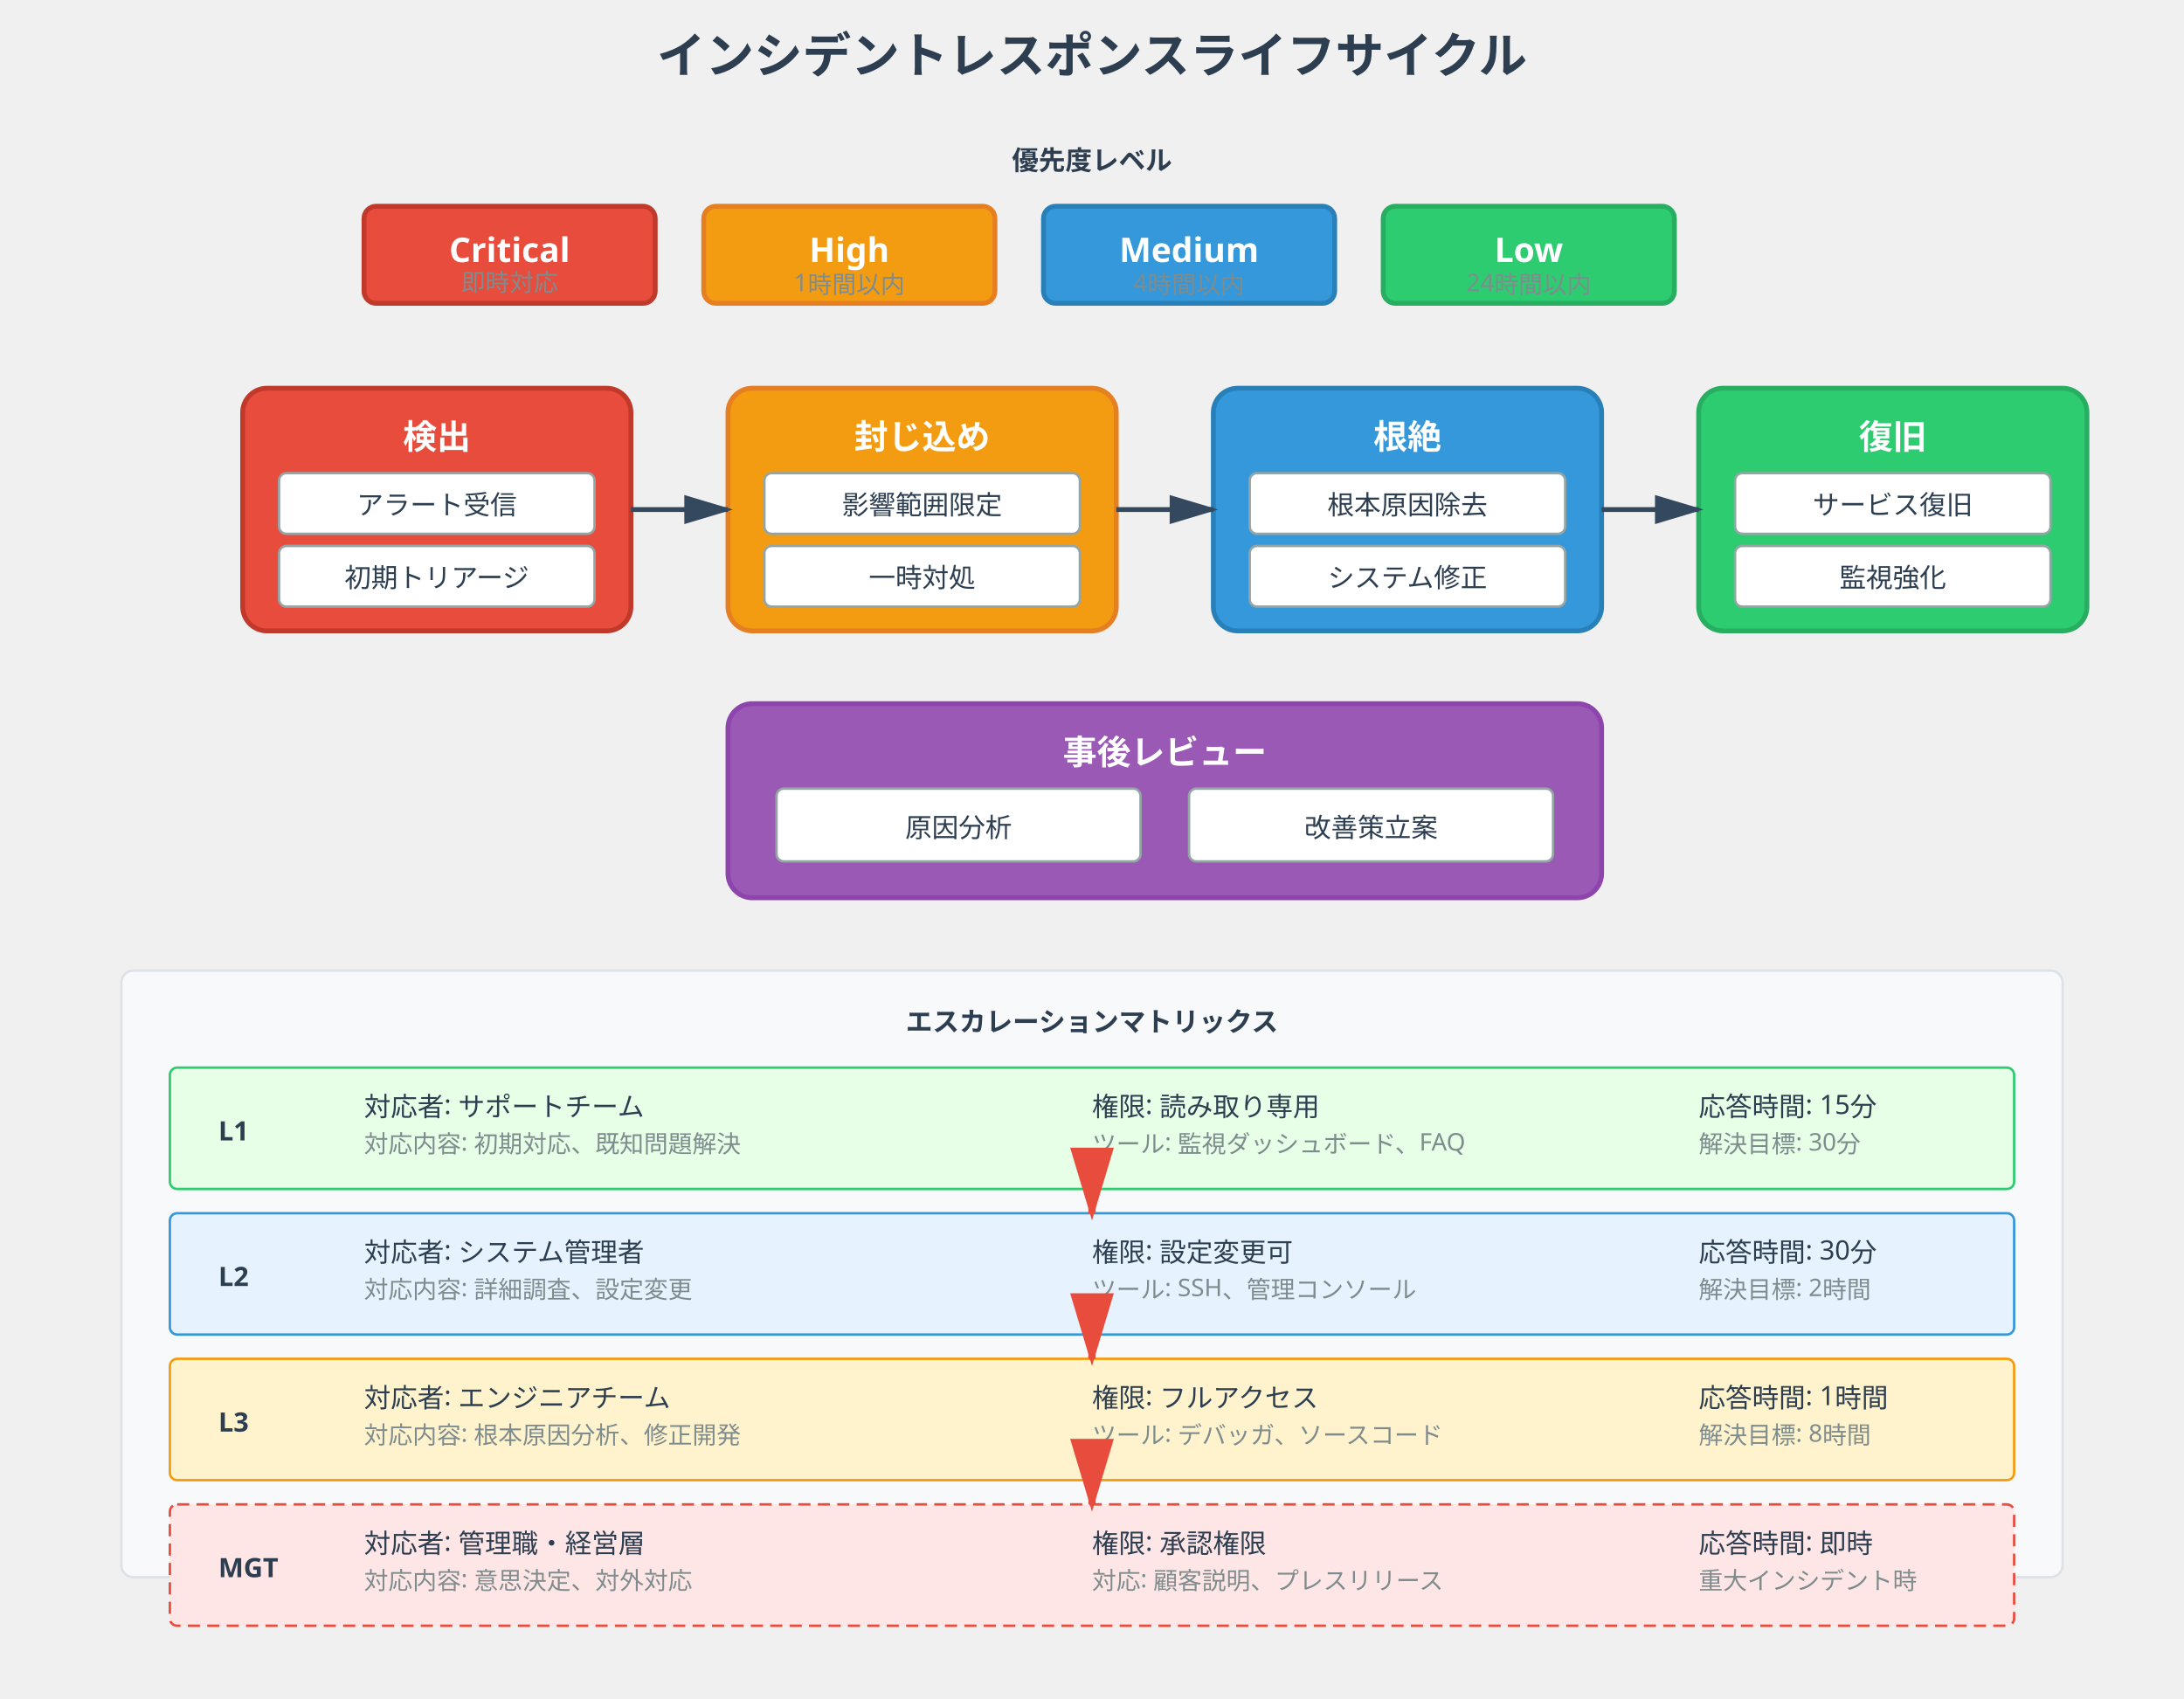
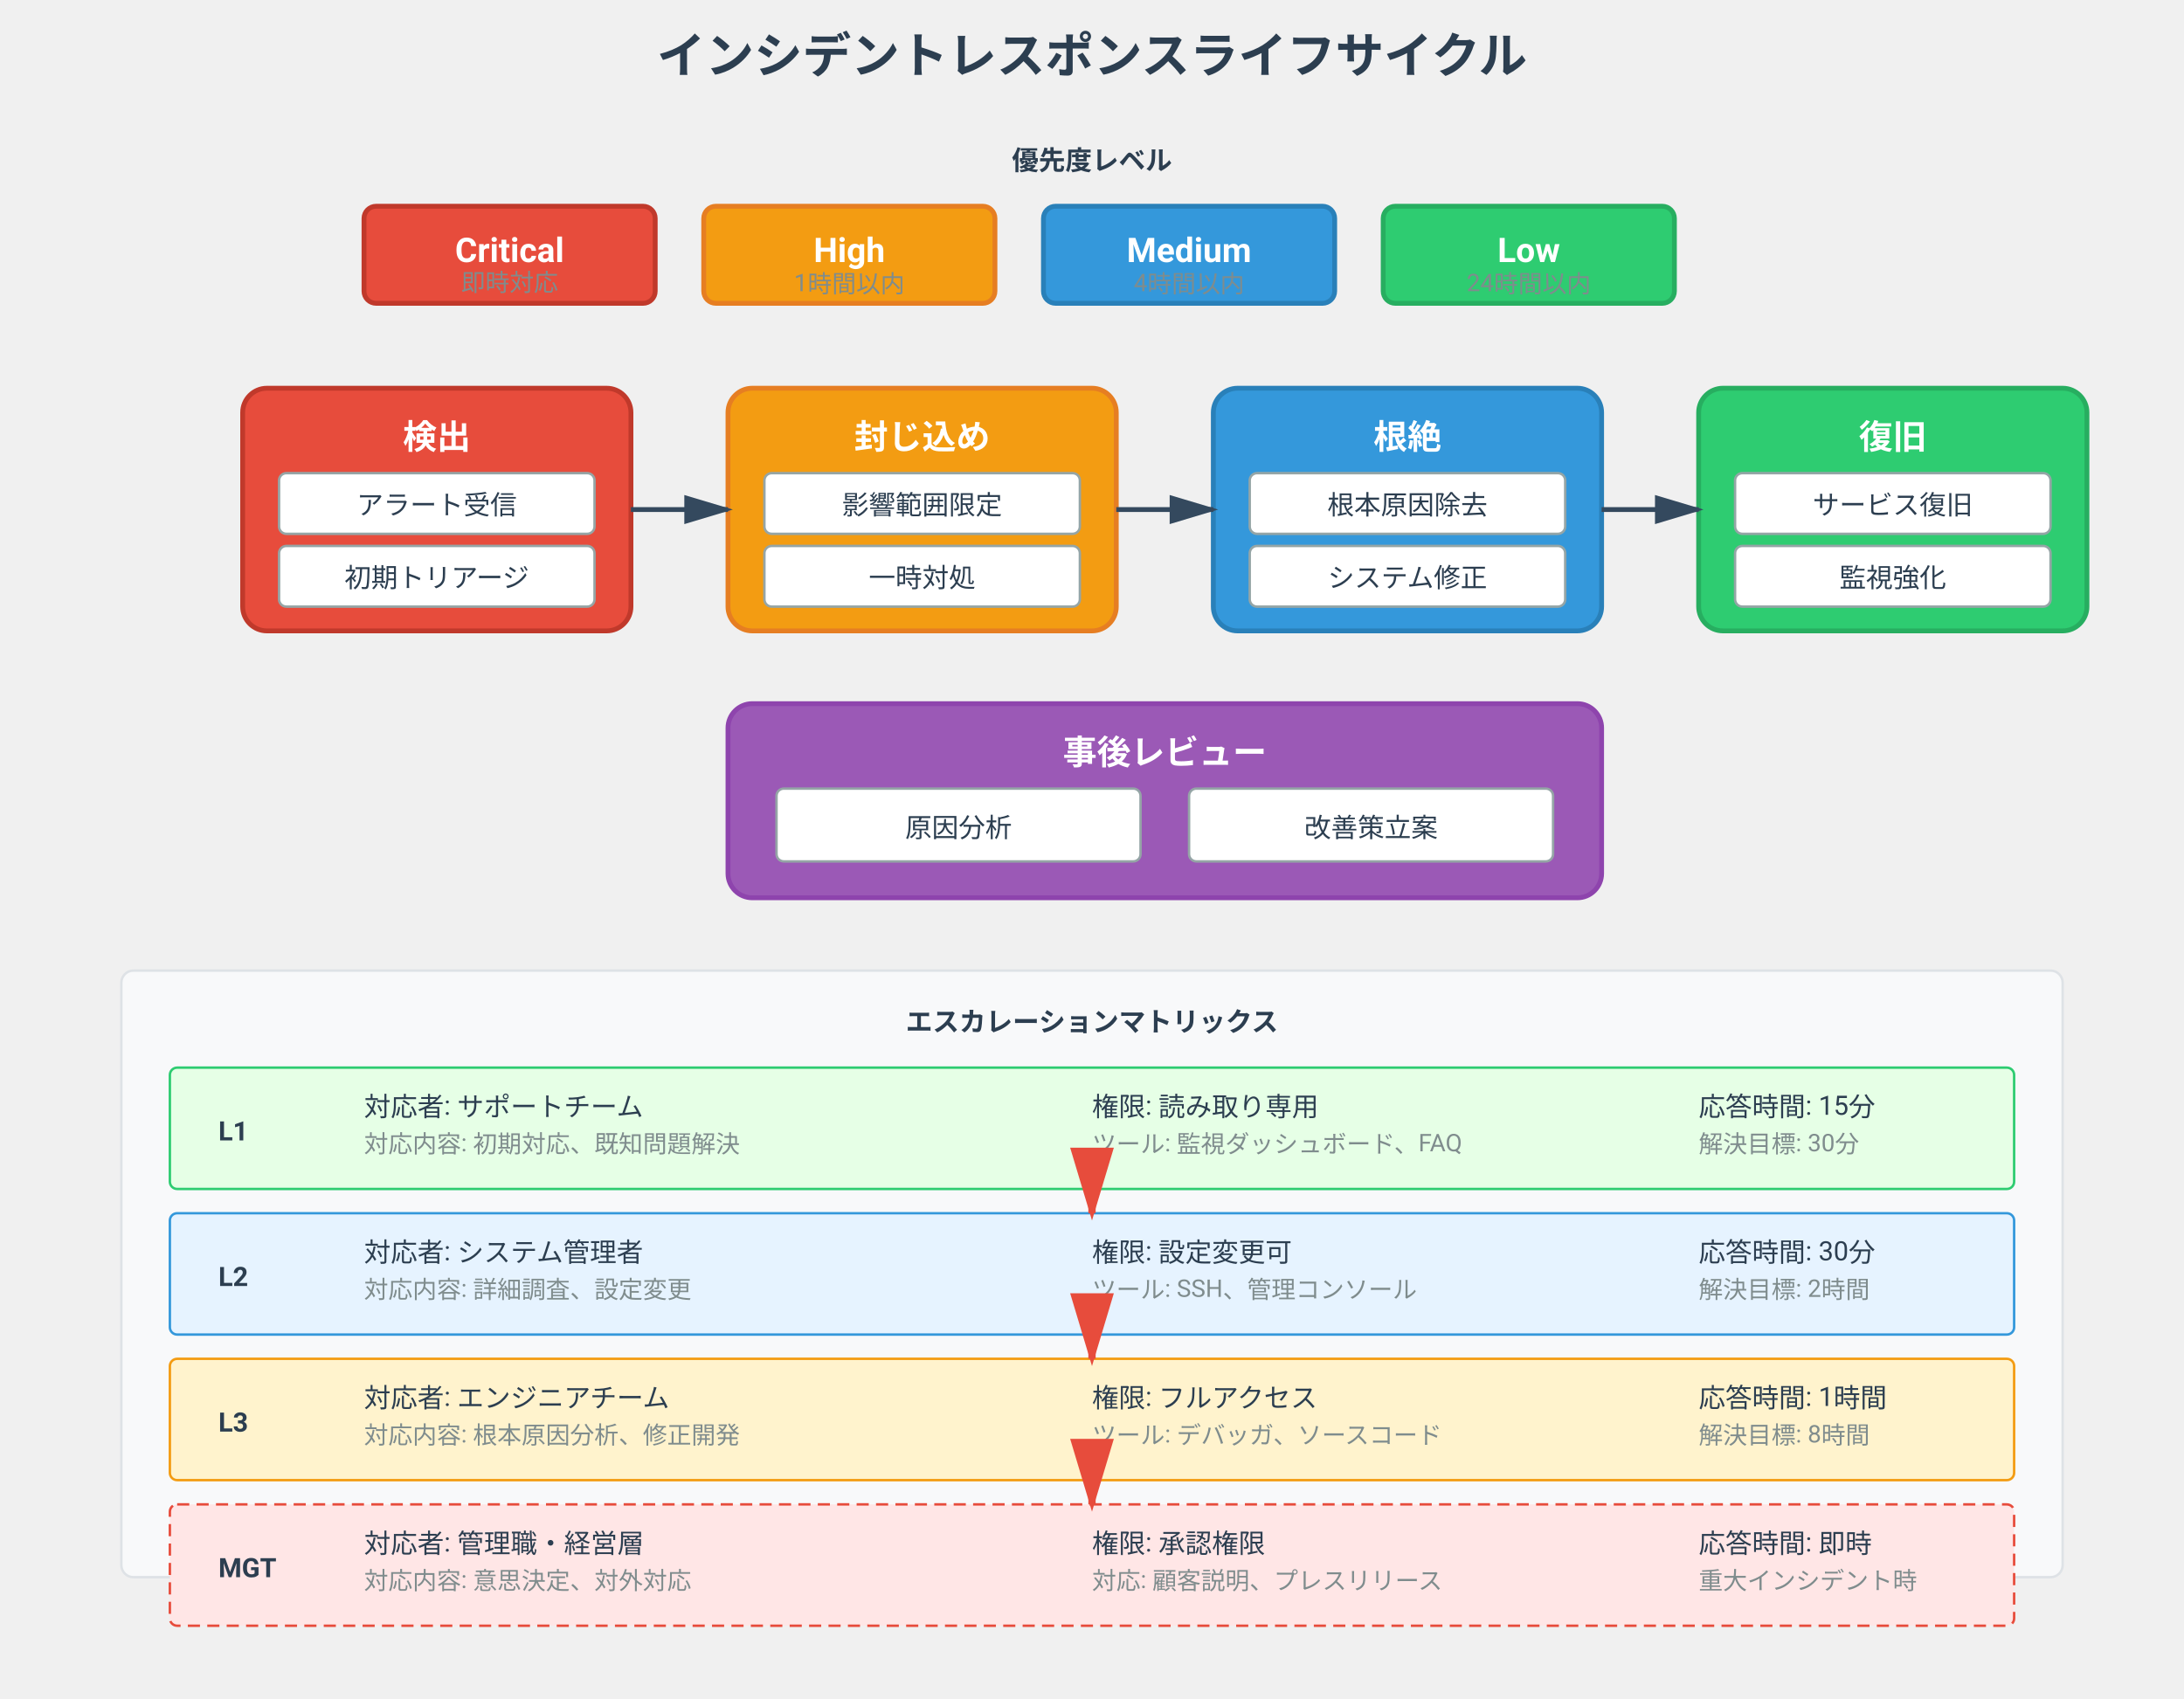
<svg xmlns="http://www.w3.org/2000/svg" width="900" height="700" viewBox="0 0 900 700">
  <defs>
    <style>
-       .title { font-family: 'Noto Sans JP', sans-serif; font-size: 20px; font-weight: bold; fill: #2c3e50; }
-       .phase-title { font-family: 'Noto Sans JP', sans-serif; font-size: 14px; font-weight: bold; fill: #fff; }
-       .text-content { font-family: 'Noto Sans JP', sans-serif; font-size: 11px; fill: #2c3e50; }
-       .small-text { font-family: 'Noto Sans JP', sans-serif; font-size: 10px; fill: #7f8c8d; }
+       .title { font-family: -apple-system, BlinkMacSystemFont, 'Segoe UI', Roboto, 'Helvetica Neue', Arial, 'Noto Sans', sans-serif, 'Apple Color Emoji', 'Segoe UI Emoji', 'Segoe UI Symbol', 'Noto Color Emoji'; font-size: 20px; font-weight: bold; fill: #2c3e50; }
+       .phase-title { font-family: -apple-system, BlinkMacSystemFont, 'Segoe UI', Roboto, 'Helvetica Neue', Arial, 'Noto Sans', sans-serif, 'Apple Color Emoji', 'Segoe UI Emoji', 'Segoe UI Symbol', 'Noto Color Emoji'; font-size: 14px; font-weight: bold; fill: #fff; }
+       .text-content { font-family: -apple-system, BlinkMacSystemFont, 'Segoe UI', Roboto, 'Helvetica Neue', Arial, 'Noto Sans', sans-serif, 'Apple Color Emoji', 'Segoe UI Emoji', 'Segoe UI Symbol', 'Noto Color Emoji'; font-size: 11px; fill: #2c3e50; }
+       .small-text { font-family: -apple-system, BlinkMacSystemFont, 'Segoe UI', Roboto, 'Helvetica Neue', Arial, 'Noto Sans', sans-serif, 'Apple Color Emoji', 'Segoe UI Emoji', 'Segoe UI Symbol', 'Noto Color Emoji'; font-size: 10px; fill: #7f8c8d; }
      .priority-critical { fill: #e74c3c; stroke: #c0392b; stroke-width: 2; }
      .priority-high { fill: #f39c12; stroke: #e67e22; stroke-width: 2; }
      .priority-medium { fill: #3498db; stroke: #2980b9; stroke-width: 2; }
      .priority-low { fill: #2ecc71; stroke: #27ae60; stroke-width: 2; }
      .process-box { fill: #9b59b6; stroke: #8e44ad; stroke-width: 2; }
      .component { fill: #fff; stroke: #95a5a6; stroke-width: 1; }
      .flow-arrow { stroke: #34495e; stroke-width: 2; fill: none; marker-end: url(#arrowhead); }
      .escalation-arrow { stroke: #e74c3c; stroke-width: 3; fill: none; marker-end: url(#arrowhead-red); }
    </style>
    <marker id="arrowhead" markerWidth="10" markerHeight="10" refX="9" refY="3" orient="auto">
      <polygon points="0 0, 10 3, 0 6" fill="#34495e" />
    </marker>
    <marker id="arrowhead-red" markerWidth="10" markerHeight="10" refX="9" refY="3" orient="auto">
      <polygon points="0 0, 10 3, 0 6" fill="#e74c3c" />
    </marker>
  </defs>
  <text x="450" y="30" class="title" text-anchor="middle">インシデントレスポンスライフサイクル</text>
  <g id="priority-levels">
    <text x="450" y="70" class="text-content" text-anchor="middle" font-weight="bold">優先度レベル</text>
    <rect x="150" y="85" width="120" height="40" class="priority-critical" rx="5" />
    <text x="210" y="108" class="phase-title" text-anchor="middle">Critical</text>
    <text x="210" y="120" class="small-text" text-anchor="middle">即時対応</text>
    <rect x="290" y="85" width="120" height="40" class="priority-high" rx="5" />
    <text x="350" y="108" class="phase-title" text-anchor="middle">High</text>
    <text x="350" y="120" class="small-text" text-anchor="middle">1時間以内</text>
    <rect x="430" y="85" width="120" height="40" class="priority-medium" rx="5" />
    <text x="490" y="108" class="phase-title" text-anchor="middle">Medium</text>
    <text x="490" y="120" class="small-text" text-anchor="middle">4時間以内</text>
    <rect x="570" y="85" width="120" height="40" class="priority-low" rx="5" />
    <text x="630" y="108" class="phase-title" text-anchor="middle">Low</text>
    <text x="630" y="120" class="small-text" text-anchor="middle">24時間以内</text>
  </g>
  <g id="response-process">
    <rect x="100" y="160" width="160" height="100" class="priority-critical" rx="10" />
    <text x="180" y="185" class="phase-title" text-anchor="middle">検出</text>
    <rect x="115" y="195" width="130" height="25" class="component" rx="3" />
    <text x="180" y="212" class="text-content" text-anchor="middle">アラート受信</text>
    <rect x="115" y="225" width="130" height="25" class="component" rx="3" />
    <text x="180" y="242" class="text-content" text-anchor="middle">初期トリアージ</text>
    <rect x="300" y="160" width="160" height="100" class="priority-high" rx="10" />
    <text x="380" y="185" class="phase-title" text-anchor="middle">封じ込め</text>
    <rect x="315" y="195" width="130" height="25" class="component" rx="3" />
    <text x="380" y="212" class="text-content" text-anchor="middle">影響範囲限定</text>
    <rect x="315" y="225" width="130" height="25" class="component" rx="3" />
    <text x="380" y="242" class="text-content" text-anchor="middle">一時対処</text>
    <rect x="500" y="160" width="160" height="100" class="priority-medium" rx="10" />
    <text x="580" y="185" class="phase-title" text-anchor="middle">根絶</text>
    <rect x="515" y="195" width="130" height="25" class="component" rx="3" />
    <text x="580" y="212" class="text-content" text-anchor="middle">根本原因除去</text>
    <rect x="515" y="225" width="130" height="25" class="component" rx="3" />
    <text x="580" y="242" class="text-content" text-anchor="middle">システム修正</text>
    <rect x="700" y="160" width="160" height="100" class="priority-low" rx="10" />
    <text x="780" y="185" class="phase-title" text-anchor="middle">復旧</text>
    <rect x="715" y="195" width="130" height="25" class="component" rx="3" />
    <text x="780" y="212" class="text-content" text-anchor="middle">サービス復旧</text>
    <rect x="715" y="225" width="130" height="25" class="component" rx="3" />
    <text x="780" y="242" class="text-content" text-anchor="middle">監視強化</text>
  </g>
  <path d="M 260 210 L 300 210" class="flow-arrow" />
  <path d="M 460 210 L 500 210" class="flow-arrow" />
  <path d="M 660 210 L 700 210" class="flow-arrow" />
  <rect x="300" y="290" width="360" height="80" class="process-box" rx="10" />
  <text x="480" y="315" class="phase-title" text-anchor="middle">事後レビュー</text>
  <rect x="320" y="325" width="150" height="30" class="component" rx="3" />
  <text x="395" y="345" class="text-content" text-anchor="middle">原因分析</text>
  <rect x="490" y="325" width="150" height="30" class="component" rx="3" />
  <text x="565" y="345" class="text-content" text-anchor="middle">改善策立案</text>
  <g id="escalation-matrix">
    <rect x="50" y="400" width="800" height="250" fill="#f8f9fa" stroke="#dee2e6" stroke-width="1" rx="5" />
    <text x="450" y="425" class="text-content" text-anchor="middle" font-weight="bold">エスカレーションマトリックス</text>
    <rect x="70" y="440" width="760" height="50" fill="#e6ffe6" stroke="#2ecc71" stroke-width="1" rx="3" />
    <text x="90" y="470" class="text-content" font-weight="bold">L1</text>
    <text x="150" y="460" class="text-content">対応者: サポートチーム</text>
    <text x="150" y="475" class="small-text">対応内容: 初期対応、既知問題解決</text>
    <text x="450" y="460" class="text-content">権限: 読み取り専用</text>
    <text x="450" y="475" class="small-text">ツール: 監視ダッシュボード、FAQ</text>
    <text x="700" y="460" class="text-content">応答時間: 15分</text>
    <text x="700" y="475" class="small-text">解決目標: 30分</text>
    <rect x="70" y="500" width="760" height="50" fill="#e6f3ff" stroke="#3498db" stroke-width="1" rx="3" />
    <text x="90" y="530" class="text-content" font-weight="bold">L2</text>
    <text x="150" y="520" class="text-content">対応者: システム管理者</text>
    <text x="150" y="535" class="small-text">対応内容: 詳細調査、設定変更</text>
    <text x="450" y="520" class="text-content">権限: 設定変更可</text>
    <text x="450" y="535" class="small-text">ツール: SSH、管理コンソール</text>
    <text x="700" y="520" class="text-content">応答時間: 30分</text>
    <text x="700" y="535" class="small-text">解決目標: 2時間</text>
    <rect x="70" y="560" width="760" height="50" fill="#fff3cd" stroke="#f39c12" stroke-width="1" rx="3" />
    <text x="90" y="590" class="text-content" font-weight="bold">L3</text>
    <text x="150" y="580" class="text-content">対応者: エンジニアチーム</text>
    <text x="150" y="595" class="small-text">対応内容: 根本原因分析、修正開発</text>
    <text x="450" y="580" class="text-content">権限: フルアクセス</text>
    <text x="450" y="595" class="small-text">ツール: デバッガ、ソースコード</text>
    <text x="700" y="580" class="text-content">応答時間: 1時間</text>
    <text x="700" y="595" class="small-text">解決目標: 8時間</text>
    <rect x="70" y="620" width="760" height="50" fill="#ffe6e6" stroke="#e74c3c" stroke-width="1" rx="3" stroke-dasharray="5,3" />
    <text x="90" y="650" class="text-content" font-weight="bold">MGT</text>
    <text x="150" y="640" class="text-content">対応者: 管理職・経営層</text>
    <text x="150" y="655" class="small-text">対応内容: 意思決定、対外対応</text>
    <text x="450" y="640" class="text-content">権限: 承認権限</text>
    <text x="450" y="655" class="small-text">対応: 顧客説明、プレスリリース</text>
    <text x="700" y="640" class="text-content">応答時間: 即時</text>
    <text x="700" y="655" class="small-text">重大インシデント時</text>
  </g>
  <path d="M 450 490 L 450 500" class="escalation-arrow" />
  <path d="M 450 550 L 450 560" class="escalation-arrow" />
  <path d="M 450 610 L 450 620" class="escalation-arrow" />
</svg>
